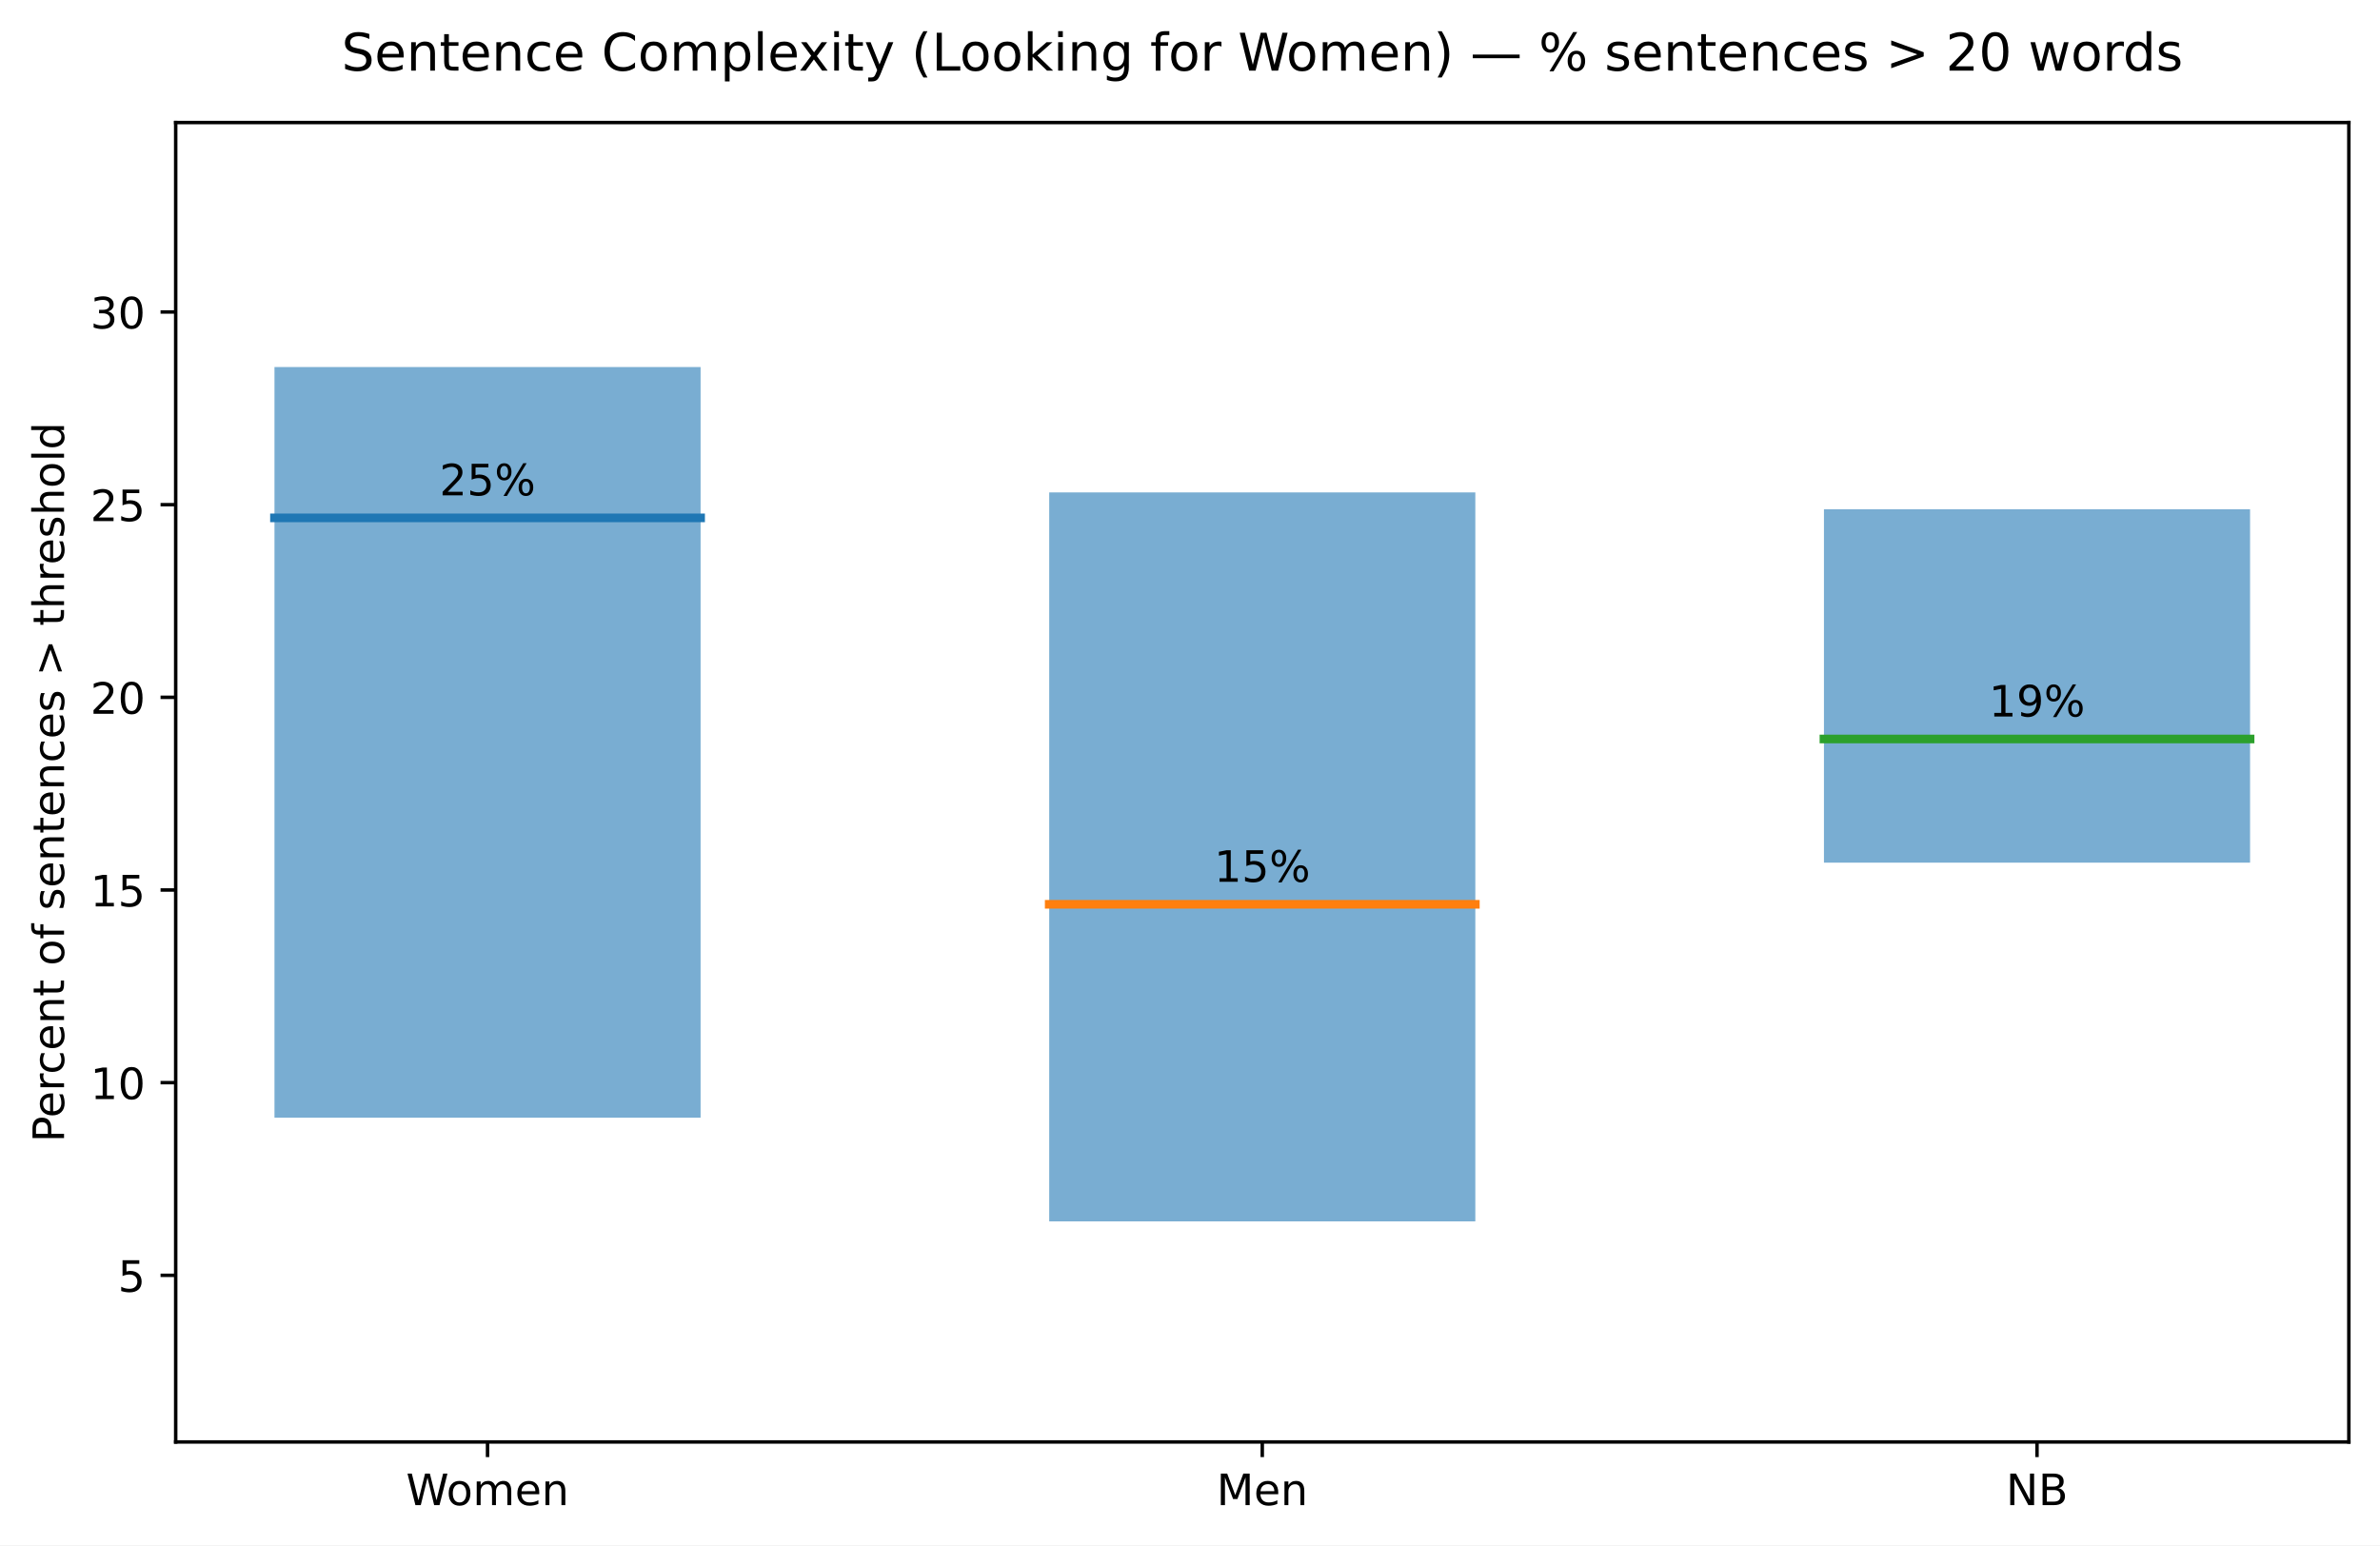
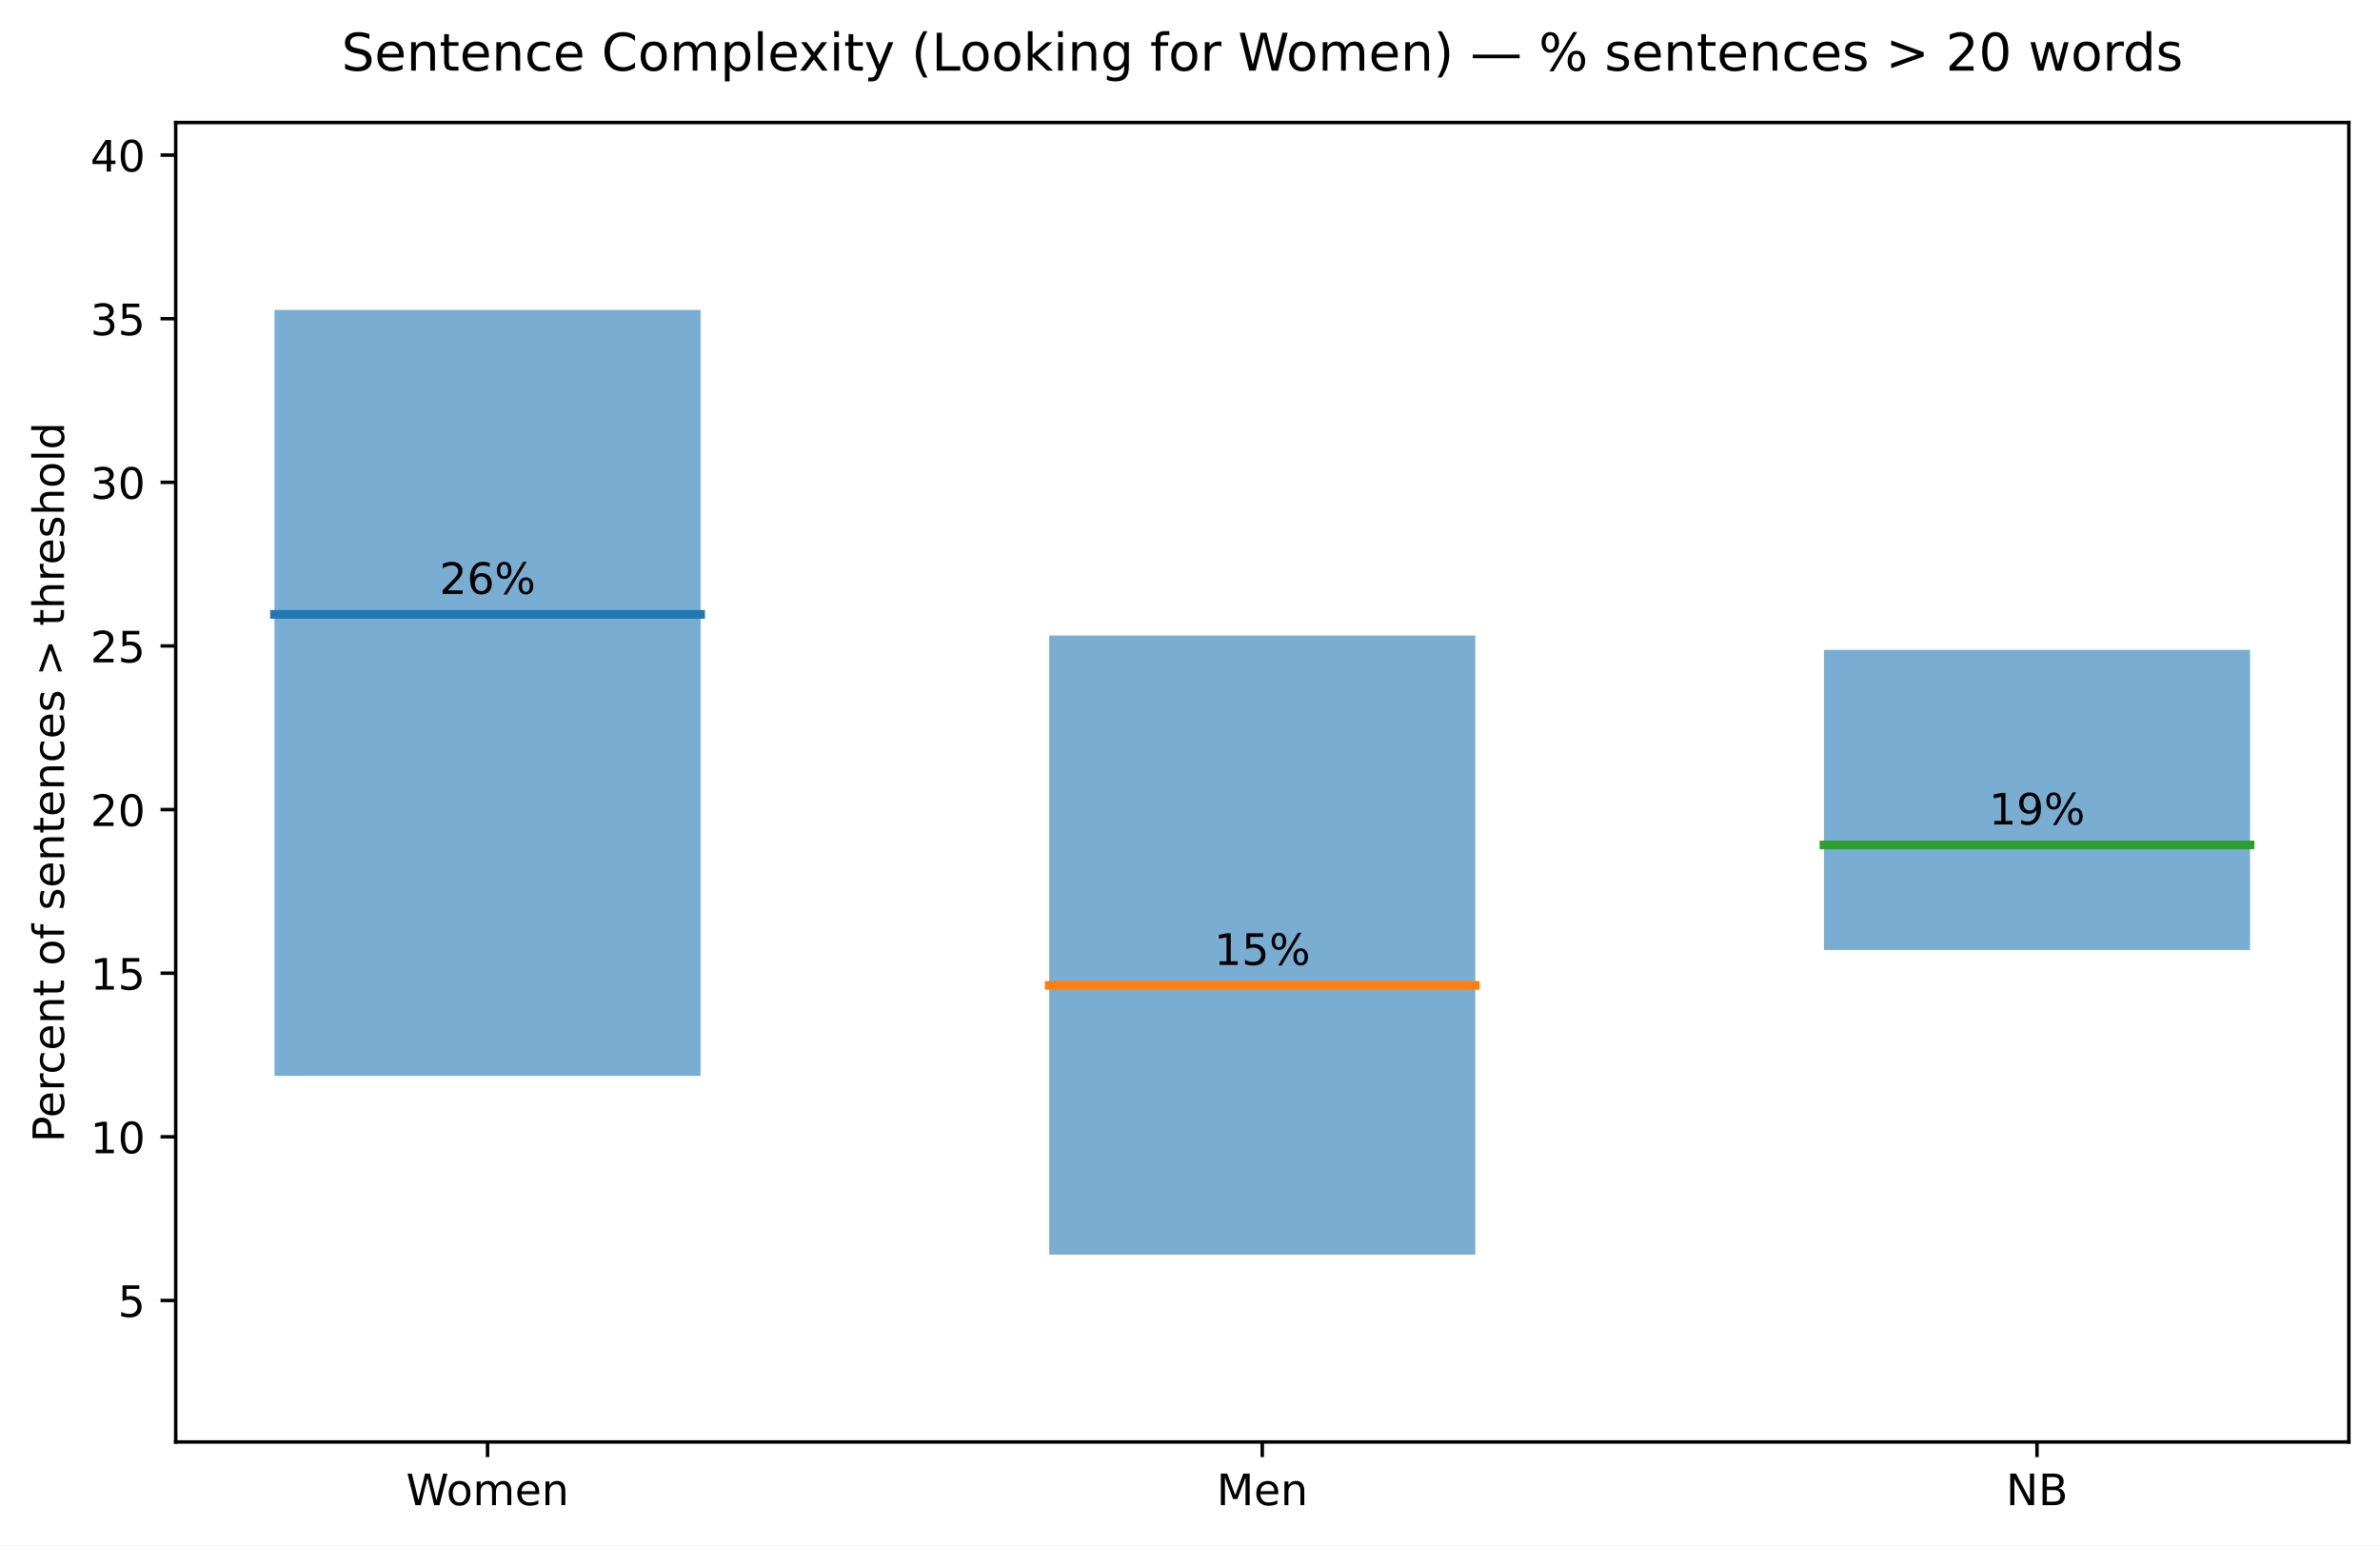
<svg xmlns="http://www.w3.org/2000/svg" xmlns:xlink="http://www.w3.org/1999/xlink" width="550.003pt" height="357.116pt" viewBox="0 0 550.003 357.116" version="1.1">
  <defs>
    <style type="text/css">*{stroke-linejoin: round; stroke-linecap: butt}</style>
  </defs>
  <g id="figure_1">
    <g id="patch_1">
      <path d="M 0 357.116  L 550.003 357.116  L 550.003 0  L 0 0  z " style="fill: #ffffff" />
    </g>
    <g id="axes_1">
      <g id="patch_2">
        <path d="M 40.603 333.238  L 542.803 333.238  L 542.803 28.318  L 40.603 28.318  z " style="fill: #ffffff" />
      </g>
      <g id="patch_3">
-         <path d="M 63.43 258.299  L 161.901 258.299  L 161.901 84.823  L 63.43 84.823  z " clip-path="url(#pbf6b9d30da)" style="fill: #1f77b4; opacity: 0.6" />
+         <path d="M 63.43 248.638  L 161.901 248.638  L 161.901 71.627  L 63.43 71.627  z " clip-path="url(#pf48282b319)" style="fill: #1f77b4; opacity: 0.6" />
      </g>
      <g id="patch_4">
-         <path d="M 242.468 282.26  L 340.938 282.26  L 340.938 113.797  L 242.468 113.797  z " clip-path="url(#pbf6b9d30da)" style="fill: #1f77b4; opacity: 0.6" />
+         <path d="M 242.468 289.945  L 340.938 289.945  L 340.938 146.877  L 242.468 146.877  z " clip-path="url(#pf48282b319)" style="fill: #1f77b4; opacity: 0.6" />
      </g>
      <g id="patch_5">
-         <path d="M 421.505 199.36  L 519.976 199.36  L 519.976 117.695  L 421.505 117.695  z " clip-path="url(#pbf6b9d30da)" style="fill: #1f77b4; opacity: 0.6" />
+         <path d="M 421.505 219.542  L 519.976 219.542  L 519.976 150.187  L 421.505 150.187  z " clip-path="url(#pf48282b319)" style="fill: #1f77b4; opacity: 0.6" />
      </g>
      <g id="matplotlib.axis_1">
        <g id="xtick_1">
          <g id="line2d_1">
            <defs>
-               <path id="m0a248b5d43" d="M 0 0  L 0 3.5  " style="stroke: #000000; stroke-width: 0.8" />
+               <path id="ma3afb90480" d="M 0 0  L 0 3.5  " style="stroke: #000000; stroke-width: 0.8" />
            </defs>
            <g>
-               <use xlink:href="#m0a248b5d43" x="112.666" y="333.238" style="stroke: #000000; stroke-width: 0.8" />
+               <use xlink:href="#ma3afb90480" x="112.666" y="333.238" style="stroke: #000000; stroke-width: 0.8" />
            </g>
          </g>
          <g id="text_1">
            <g transform="translate(93.84069 347.8366) scale(0.1 -0.1)">
              <defs>
                <path id="DejaVuSans-57" d="M 213 4666  L 850 4666  L 1831 722  L 2809 4666  L 3519 4666  L 4500 722  L 5478 4666  L 6119 4666  L 4947 0  L 4153 0  L 3169 4050  L 2175 0  L 1381 0  L 213 4666  z " transform="scale(0.015625)" />
                <path id="DejaVuSans-6f" d="M 1959 3097  Q 1497 3097 1228 2736  Q 959 2375 959 1747  Q 959 1119 1226 758  Q 1494 397 1959 397  Q 2419 397 2687 759  Q 2956 1122 2956 1747  Q 2956 2369 2687 2733  Q 2419 3097 1959 3097  z M 1959 3584  Q 2709 3584 3137 3096  Q 3566 2609 3566 1747  Q 3566 888 3137 398  Q 2709 -91 1959 -91  Q 1206 -91 779 398  Q 353 888 353 1747  Q 353 2609 779 3096  Q 1206 3584 1959 3584  z " transform="scale(0.015625)" />
                <path id="DejaVuSans-6d" d="M 3328 2828  Q 3544 3216 3844 3400  Q 4144 3584 4550 3584  Q 5097 3584 5394 3201  Q 5691 2819 5691 2113  L 5691 0  L 5113 0  L 5113 2094  Q 5113 2597 4934 2840  Q 4756 3084 4391 3084  Q 3944 3084 3684 2787  Q 3425 2491 3425 1978  L 3425 0  L 2847 0  L 2847 2094  Q 2847 2600 2669 2842  Q 2491 3084 2119 3084  Q 1678 3084 1418 2786  Q 1159 2488 1159 1978  L 1159 0  L 581 0  L 581 3500  L 1159 3500  L 1159 2956  Q 1356 3278 1631 3431  Q 1906 3584 2284 3584  Q 2666 3584 2933 3390  Q 3200 3197 3328 2828  z " transform="scale(0.015625)" />
                <path id="DejaVuSans-65" d="M 3597 1894  L 3597 1613  L 953 1613  Q 991 1019 1311 708  Q 1631 397 2203 397  Q 2534 397 2845 478  Q 3156 559 3463 722  L 3463 178  Q 3153 47 2828 -22  Q 2503 -91 2169 -91  Q 1331 -91 842 396  Q 353 884 353 1716  Q 353 2575 817 3079  Q 1281 3584 2069 3584  Q 2775 3584 3186 3129  Q 3597 2675 3597 1894  z M 3022 2063  Q 3016 2534 2758 2815  Q 2500 3097 2075 3097  Q 1594 3097 1305 2825  Q 1016 2553 972 2059  L 3022 2063  z " transform="scale(0.015625)" />
                <path id="DejaVuSans-6e" d="M 3513 2113  L 3513 0  L 2938 0  L 2938 2094  Q 2938 2591 2744 2837  Q 2550 3084 2163 3084  Q 1697 3084 1428 2787  Q 1159 2491 1159 1978  L 1159 0  L 581 0  L 581 3500  L 1159 3500  L 1159 2956  Q 1366 3272 1645 3428  Q 1925 3584 2291 3584  Q 2894 3584 3203 3211  Q 3513 2838 3513 2113  z " transform="scale(0.015625)" />
              </defs>
              <use xlink:href="#DejaVuSans-57" />
              <use xlink:href="#DejaVuSans-6f" transform="translate(93.00195 0)" />
              <use xlink:href="#DejaVuSans-6d" transform="translate(154.1836 0)" />
              <use xlink:href="#DejaVuSans-65" transform="translate(251.5957 0)" />
              <use xlink:href="#DejaVuSans-6e" transform="translate(313.1191 0)" />
            </g>
          </g>
        </g>
        <g id="xtick_2">
          <g id="line2d_2">
            <g>
-               <use xlink:href="#m0a248b5d43" x="291.703" y="333.238" style="stroke: #000000; stroke-width: 0.8" />
+               <use xlink:href="#ma3afb90480" x="291.703" y="333.238" style="stroke: #000000; stroke-width: 0.8" />
            </g>
          </g>
          <g id="text_2">
            <g transform="translate(281.1438 347.8366) scale(0.1 -0.1)">
              <defs>
                <path id="DejaVuSans-4d" d="M 628 4666  L 1569 4666  L 2759 1491  L 3956 4666  L 4897 4666  L 4897 0  L 4281 0  L 4281 4097  L 3078 897  L 2444 897  L 1241 4097  L 1241 0  L 628 0  L 628 4666  z " transform="scale(0.015625)" />
              </defs>
              <use xlink:href="#DejaVuSans-4d" />
              <use xlink:href="#DejaVuSans-65" transform="translate(86.2793 0)" />
              <use xlink:href="#DejaVuSans-6e" transform="translate(147.8027 0)" />
            </g>
          </g>
        </g>
        <g id="xtick_3">
          <g id="line2d_3">
            <g>
-               <use xlink:href="#m0a248b5d43" x="470.741" y="333.238" style="stroke: #000000; stroke-width: 0.8" />
+               <use xlink:href="#ma3afb90480" x="470.741" y="333.238" style="stroke: #000000; stroke-width: 0.8" />
            </g>
          </g>
          <g id="text_3">
            <g transform="translate(463.5695 347.8366) scale(0.1 -0.1)">
              <defs>
                <path id="DejaVuSans-4e" d="M 628 4666  L 1478 4666  L 3547 763  L 3547 4666  L 4159 4666  L 4159 0  L 3309 0  L 1241 3903  L 1241 0  L 628 0  L 628 4666  z " transform="scale(0.015625)" />
                <path id="DejaVuSans-42" d="M 1259 2228  L 1259 519  L 2272 519  Q 2781 519 3026 730  Q 3272 941 3272 1375  Q 3272 1813 3026 2020  Q 2781 2228 2272 2228  L 1259 2228  z M 1259 4147  L 1259 2741  L 2194 2741  Q 2656 2741 2882 2914  Q 3109 3088 3109 3444  Q 3109 3797 2882 3972  Q 2656 4147 2194 4147  L 1259 4147  z M 628 4666  L 2241 4666  Q 2963 4666 3353 4366  Q 3744 4066 3744 3513  Q 3744 3084 3544 2831  Q 3344 2578 2956 2516  Q 3422 2416 3680 2098  Q 3938 1781 3938 1306  Q 3938 681 3513 340  Q 3088 0 2303 0  L 628 0  L 628 4666  z " transform="scale(0.015625)" />
              </defs>
              <use xlink:href="#DejaVuSans-4e" />
              <use xlink:href="#DejaVuSans-42" transform="translate(74.80469 0)" />
            </g>
          </g>
        </g>
      </g>
      <g id="matplotlib.axis_2">
        <g id="ytick_1">
          <g id="line2d_4">
            <defs>
-               <path id="m37f41525a7" d="M 0 0  L -3.5 0  " style="stroke: #000000; stroke-width: 0.8" />
+               <path id="mfad181a2ff" d="M 0 0  L -3.5 0  " style="stroke: #000000; stroke-width: 0.8" />
            </defs>
            <g>
-               <use xlink:href="#m37f41525a7" x="40.603" y="294.729" style="stroke: #000000; stroke-width: 0.8" />
+               <use xlink:href="#mfad181a2ff" x="40.603" y="300.534" style="stroke: #000000; stroke-width: 0.8" />
            </g>
          </g>
          <g id="text_4">
-             <g transform="translate(27.24063 298.528) scale(0.1 -0.1)">
+             <g transform="translate(27.24063 304.3331) scale(0.1 -0.1)">
              <defs>
                <path id="DejaVuSans-35" d="M 691 4666  L 3169 4666  L 3169 4134  L 1269 4134  L 1269 2991  Q 1406 3038 1543 3061  Q 1681 3084 1819 3084  Q 2600 3084 3056 2656  Q 3513 2228 3513 1497  Q 3513 744 3044 326  Q 2575 -91 1722 -91  Q 1428 -91 1123 -41  Q 819 9 494 109  L 494 744  Q 775 591 1075 516  Q 1375 441 1709 441  Q 2250 441 2565 725  Q 2881 1009 2881 1497  Q 2881 1984 2565 2268  Q 2250 2553 1709 2553  Q 1456 2553 1204 2497  Q 953 2441 691 2322  L 691 4666  z " transform="scale(0.015625)" />
              </defs>
              <use xlink:href="#DejaVuSans-35" />
            </g>
          </g>
        </g>
        <g id="ytick_2">
          <g id="line2d_5">
            <g>
-               <use xlink:href="#m37f41525a7" x="40.603" y="250.203" style="stroke: #000000; stroke-width: 0.8" />
+               <use xlink:href="#mfad181a2ff" x="40.603" y="262.72" style="stroke: #000000; stroke-width: 0.8" />
            </g>
          </g>
          <g id="text_5">
-             <g transform="translate(20.87813 254.0026) scale(0.1 -0.1)">
+             <g transform="translate(20.87813 266.5197) scale(0.1 -0.1)">
              <defs>
                <path id="DejaVuSans-31" d="M 794 531  L 1825 531  L 1825 4091  L 703 3866  L 703 4441  L 1819 4666  L 2450 4666  L 2450 531  L 3481 531  L 3481 0  L 794 0  L 794 531  z " transform="scale(0.015625)" />
                <path id="DejaVuSans-30" d="M 2034 4250  Q 1547 4250 1301 3770  Q 1056 3291 1056 2328  Q 1056 1369 1301 889  Q 1547 409 2034 409  Q 2525 409 2770 889  Q 3016 1369 3016 2328  Q 3016 3291 2770 3770  Q 2525 4250 2034 4250  z M 2034 4750  Q 2819 4750 3233 4129  Q 3647 3509 3647 2328  Q 3647 1150 3233 529  Q 2819 -91 2034 -91  Q 1250 -91 836 529  Q 422 1150 422 2328  Q 422 3509 836 4129  Q 1250 4750 2034 4750  z " transform="scale(0.015625)" />
              </defs>
              <use xlink:href="#DejaVuSans-31" />
              <use xlink:href="#DejaVuSans-30" transform="translate(63.62305 0)" />
            </g>
          </g>
        </g>
        <g id="ytick_3">
          <g id="line2d_6">
            <g>
-               <use xlink:href="#m37f41525a7" x="40.603" y="205.678" style="stroke: #000000; stroke-width: 0.8" />
+               <use xlink:href="#mfad181a2ff" x="40.603" y="224.907" style="stroke: #000000; stroke-width: 0.8" />
            </g>
          </g>
          <g id="text_6">
-             <g transform="translate(20.87813 209.4771) scale(0.1 -0.1)">
+             <g transform="translate(20.87813 228.7062) scale(0.1 -0.1)">
              <use xlink:href="#DejaVuSans-31" />
              <use xlink:href="#DejaVuSans-35" transform="translate(63.62305 0)" />
            </g>
          </g>
        </g>
        <g id="ytick_4">
          <g id="line2d_7">
            <g>
-               <use xlink:href="#m37f41525a7" x="40.603" y="161.152" style="stroke: #000000; stroke-width: 0.8" />
+               <use xlink:href="#mfad181a2ff" x="40.603" y="187.094" style="stroke: #000000; stroke-width: 0.8" />
            </g>
          </g>
          <g id="text_7">
-             <g transform="translate(20.87813 164.9516) scale(0.1 -0.1)">
+             <g transform="translate(20.87813 190.8928) scale(0.1 -0.1)">
              <defs>
                <path id="DejaVuSans-32" d="M 1228 531  L 3431 531  L 3431 0  L 469 0  L 469 531  Q 828 903 1448 1529  Q 2069 2156 2228 2338  Q 2531 2678 2651 2914  Q 2772 3150 2772 3378  Q 2772 3750 2511 3984  Q 2250 4219 1831 4219  Q 1534 4219 1204 4116  Q 875 4013 500 3803  L 500 4441  Q 881 4594 1212 4672  Q 1544 4750 1819 4750  Q 2544 4750 2975 4387  Q 3406 4025 3406 3419  Q 3406 3131 3298 2873  Q 3191 2616 2906 2266  Q 2828 2175 2409 1742  Q 1991 1309 1228 531  z " transform="scale(0.015625)" />
              </defs>
              <use xlink:href="#DejaVuSans-32" />
              <use xlink:href="#DejaVuSans-30" transform="translate(63.62305 0)" />
            </g>
          </g>
        </g>
        <g id="ytick_5">
          <g id="line2d_8">
            <g>
-               <use xlink:href="#m37f41525a7" x="40.603" y="116.627" style="stroke: #000000; stroke-width: 0.8" />
+               <use xlink:href="#mfad181a2ff" x="40.603" y="149.28" style="stroke: #000000; stroke-width: 0.8" />
            </g>
          </g>
          <g id="text_8">
-             <g transform="translate(20.87813 120.4262) scale(0.1 -0.1)">
+             <g transform="translate(20.87813 153.0793) scale(0.1 -0.1)">
              <use xlink:href="#DejaVuSans-32" />
              <use xlink:href="#DejaVuSans-35" transform="translate(63.62305 0)" />
            </g>
          </g>
        </g>
        <g id="ytick_6">
          <g id="line2d_9">
            <g>
-               <use xlink:href="#m37f41525a7" x="40.603" y="72.101" style="stroke: #000000; stroke-width: 0.8" />
+               <use xlink:href="#mfad181a2ff" x="40.603" y="111.467" style="stroke: #000000; stroke-width: 0.8" />
            </g>
          </g>
          <g id="text_9">
-             <g transform="translate(20.87813 75.90072) scale(0.1 -0.1)">
+             <g transform="translate(20.87813 115.2658) scale(0.1 -0.1)">
              <defs>
                <path id="DejaVuSans-33" d="M 2597 2516  Q 3050 2419 3304 2112  Q 3559 1806 3559 1356  Q 3559 666 3084 287  Q 2609 -91 1734 -91  Q 1441 -91 1130 -33  Q 819 25 488 141  L 488 750  Q 750 597 1062 519  Q 1375 441 1716 441  Q 2309 441 2620 675  Q 2931 909 2931 1356  Q 2931 1769 2642 2001  Q 2353 2234 1838 2234  L 1294 2234  L 1294 2753  L 1863 2753  Q 2328 2753 2575 2939  Q 2822 3125 2822 3475  Q 2822 3834 2567 4026  Q 2313 4219 1838 4219  Q 1578 4219 1281 4162  Q 984 4106 628 3988  L 628 4550  Q 988 4650 1302 4700  Q 1616 4750 1894 4750  Q 2613 4750 3031 4423  Q 3450 4097 3450 3541  Q 3450 3153 3228 2886  Q 3006 2619 2597 2516  z " transform="scale(0.015625)" />
              </defs>
              <use xlink:href="#DejaVuSans-33" />
              <use xlink:href="#DejaVuSans-30" transform="translate(63.62305 0)" />
            </g>
          </g>
        </g>
-         <g id="text_10">
+         <g id="ytick_7">
+           <g id="line2d_10">
+             <g>
+               <use xlink:href="#mfad181a2ff" x="40.603" y="73.653" style="stroke: #000000; stroke-width: 0.8" />
+             </g>
+           </g>
+           <g id="text_10">
+             <g transform="translate(20.87813 77.45239) scale(0.1 -0.1)">
+               <use xlink:href="#DejaVuSans-33" />
+               <use xlink:href="#DejaVuSans-35" transform="translate(63.62305 0)" />
+             </g>
+           </g>
+         </g>
+         <g id="ytick_8">
+           <g id="line2d_11">
+             <g>
+               <use xlink:href="#mfad181a2ff" x="40.603" y="35.84" style="stroke: #000000; stroke-width: 0.8" />
+             </g>
+           </g>
+           <g id="text_11">
+             <g transform="translate(20.87813 39.63893) scale(0.1 -0.1)">
+               <defs>
+                 <path id="DejaVuSans-34" d="M 2419 4116  L 825 1625  L 2419 1625  L 2419 4116  z M 2253 4666  L 3047 4666  L 3047 1625  L 3713 1625  L 3713 1100  L 3047 1100  L 3047 0  L 2419 0  L 2419 1100  L 313 1100  L 313 1709  L 2253 4666  z " transform="scale(0.015625)" />
+               </defs>
+               <use xlink:href="#DejaVuSans-34" />
+               <use xlink:href="#DejaVuSans-30" transform="translate(63.62305 0)" />
+             </g>
+           </g>
+         </g>
+         <g id="text_12">
          <g transform="translate(14.79844 263.982) rotate(-90) scale(0.1 -0.1)">
            <defs>
              <path id="DejaVuSans-50" d="M 1259 4147  L 1259 2394  L 2053 2394  Q 2494 2394 2734 2622  Q 2975 2850 2975 3272  Q 2975 3691 2734 3919  Q 2494 4147 2053 4147  L 1259 4147  z M 628 4666  L 2053 4666  Q 2838 4666 3239 4311  Q 3641 3956 3641 3272  Q 3641 2581 3239 2228  Q 2838 1875 2053 1875  L 1259 1875  L 1259 0  L 628 0  L 628 4666  z " transform="scale(0.015625)" />
              <path id="DejaVuSans-72" d="M 2631 2963  Q 2534 3019 2420 3045  Q 2306 3072 2169 3072  Q 1681 3072 1420 2755  Q 1159 2438 1159 1844  L 1159 0  L 581 0  L 581 3500  L 1159 3500  L 1159 2956  Q 1341 3275 1631 3429  Q 1922 3584 2338 3584  Q 2397 3584 2469 3576  Q 2541 3569 2628 3553  L 2631 2963  z " transform="scale(0.015625)" />
              <path id="DejaVuSans-63" d="M 3122 3366  L 3122 2828  Q 2878 2963 2633 3030  Q 2388 3097 2138 3097  Q 1578 3097 1268 2742  Q 959 2388 959 1747  Q 959 1106 1268 751  Q 1578 397 2138 397  Q 2388 397 2633 464  Q 2878 531 3122 666  L 3122 134  Q 2881 22 2623 -34  Q 2366 -91 2075 -91  Q 1284 -91 818 406  Q 353 903 353 1747  Q 353 2603 823 3093  Q 1294 3584 2113 3584  Q 2378 3584 2631 3529  Q 2884 3475 3122 3366  z " transform="scale(0.015625)" />
              <path id="DejaVuSans-74" d="M 1172 4494  L 1172 3500  L 2356 3500  L 2356 3053  L 1172 3053  L 1172 1153  Q 1172 725 1289 603  Q 1406 481 1766 481  L 2356 481  L 2356 0  L 1766 0  Q 1100 0 847 248  Q 594 497 594 1153  L 594 3053  L 172 3053  L 172 3500  L 594 3500  L 594 4494  L 1172 4494  z " transform="scale(0.015625)" />
              <path id="DejaVuSans-20" transform="scale(0.015625)" />
              <path id="DejaVuSans-66" d="M 2375 4863  L 2375 4384  L 1825 4384  Q 1516 4384 1395 4259  Q 1275 4134 1275 3809  L 1275 3500  L 2222 3500  L 2222 3053  L 1275 3053  L 1275 0  L 697 0  L 697 3053  L 147 3053  L 147 3500  L 697 3500  L 697 3744  Q 697 4328 969 4595  Q 1241 4863 1831 4863  L 2375 4863  z " transform="scale(0.015625)" />
              <path id="DejaVuSans-73" d="M 2834 3397  L 2834 2853  Q 2591 2978 2328 3040  Q 2066 3103 1784 3103  Q 1356 3103 1142 2972  Q 928 2841 928 2578  Q 928 2378 1081 2264  Q 1234 2150 1697 2047  L 1894 2003  Q 2506 1872 2764 1633  Q 3022 1394 3022 966  Q 3022 478 2636 193  Q 2250 -91 1575 -91  Q 1294 -91 989 -36  Q 684 19 347 128  L 347 722  Q 666 556 975 473  Q 1284 391 1588 391  Q 1994 391 2212 530  Q 2431 669 2431 922  Q 2431 1156 2273 1281  Q 2116 1406 1581 1522  L 1381 1569  Q 847 1681 609 1914  Q 372 2147 372 2553  Q 372 3047 722 3315  Q 1072 3584 1716 3584  Q 2034 3584 2315 3537  Q 2597 3491 2834 3397  z " transform="scale(0.015625)" />
              <path id="DejaVuSans-3e" d="M 678 3150  L 678 3719  L 4684 2266  L 4684 1747  L 678 294  L 678 863  L 3897 2003  L 678 3150  z " transform="scale(0.015625)" />
              <path id="DejaVuSans-68" d="M 3513 2113  L 3513 0  L 2938 0  L 2938 2094  Q 2938 2591 2744 2837  Q 2550 3084 2163 3084  Q 1697 3084 1428 2787  Q 1159 2491 1159 1978  L 1159 0  L 581 0  L 581 4863  L 1159 4863  L 1159 2956  Q 1366 3272 1645 3428  Q 1925 3584 2291 3584  Q 2894 3584 3203 3211  Q 3513 2838 3513 2113  z " transform="scale(0.015625)" />
              <path id="DejaVuSans-6c" d="M 603 4863  L 1178 4863  L 1178 0  L 603 0  L 603 4863  z " transform="scale(0.015625)" />
              <path id="DejaVuSans-64" d="M 2906 2969  L 2906 4863  L 3481 4863  L 3481 0  L 2906 0  L 2906 525  Q 2725 213 2448 61  Q 2172 -91 1784 -91  Q 1150 -91 751 415  Q 353 922 353 1747  Q 353 2572 751 3078  Q 1150 3584 1784 3584  Q 2172 3584 2448 3432  Q 2725 3281 2906 2969  z M 947 1747  Q 947 1113 1208 752  Q 1469 391 1925 391  Q 2381 391 2643 752  Q 2906 1113 2906 1747  Q 2906 2381 2643 2742  Q 2381 3103 1925 3103  Q 1469 3103 1208 2742  Q 947 2381 947 1747  z " transform="scale(0.015625)" />
            </defs>
            <use xlink:href="#DejaVuSans-50" />
            <use xlink:href="#DejaVuSans-65" transform="translate(56.67773 0)" />
            <use xlink:href="#DejaVuSans-72" transform="translate(118.2012 0)" />
            <use xlink:href="#DejaVuSans-63" transform="translate(157.0645 0)" />
            <use xlink:href="#DejaVuSans-65" transform="translate(212.0449 0)" />
            <use xlink:href="#DejaVuSans-6e" transform="translate(273.5684 0)" />
            <use xlink:href="#DejaVuSans-74" transform="translate(336.9473 0)" />
            <use xlink:href="#DejaVuSans-20" transform="translate(376.1562 0)" />
            <use xlink:href="#DejaVuSans-6f" transform="translate(407.9434 0)" />
            <use xlink:href="#DejaVuSans-66" transform="translate(469.125 0)" />
            <use xlink:href="#DejaVuSans-20" transform="translate(504.3301 0)" />
            <use xlink:href="#DejaVuSans-73" transform="translate(536.1172 0)" />
            <use xlink:href="#DejaVuSans-65" transform="translate(588.2168 0)" />
            <use xlink:href="#DejaVuSans-6e" transform="translate(649.7402 0)" />
            <use xlink:href="#DejaVuSans-74" transform="translate(713.1191 0)" />
            <use xlink:href="#DejaVuSans-65" transform="translate(752.3281 0)" />
            <use xlink:href="#DejaVuSans-6e" transform="translate(813.8516 0)" />
            <use xlink:href="#DejaVuSans-63" transform="translate(877.2305 0)" />
            <use xlink:href="#DejaVuSans-65" transform="translate(932.2109 0)" />
            <use xlink:href="#DejaVuSans-73" transform="translate(993.7344 0)" />
            <use xlink:href="#DejaVuSans-20" transform="translate(1045.834 0)" />
            <use xlink:href="#DejaVuSans-3e" transform="translate(1077.621 0)" />
            <use xlink:href="#DejaVuSans-20" transform="translate(1161.41 0)" />
            <use xlink:href="#DejaVuSans-74" transform="translate(1193.197 0)" />
            <use xlink:href="#DejaVuSans-68" transform="translate(1232.406 0)" />
            <use xlink:href="#DejaVuSans-72" transform="translate(1295.785 0)" />
            <use xlink:href="#DejaVuSans-65" transform="translate(1334.648 0)" />
            <use xlink:href="#DejaVuSans-73" transform="translate(1396.172 0)" />
            <use xlink:href="#DejaVuSans-68" transform="translate(1448.271 0)" />
            <use xlink:href="#DejaVuSans-6f" transform="translate(1511.65 0)" />
            <use xlink:href="#DejaVuSans-6c" transform="translate(1572.832 0)" />
            <use xlink:href="#DejaVuSans-64" transform="translate(1600.615 0)" />
          </g>
        </g>
      </g>
-       <g id="line2d_10">
-         <path d="M 63.43 119.677  L 161.901 119.677  " clip-path="url(#pbf6b9d30da)" style="fill: none; stroke: #1f77b4; stroke-width: 2; stroke-linecap: square" />
-       </g>
-       <g id="line2d_11">
-         <path d="M 242.468 208.982  L 340.938 208.982  " clip-path="url(#pbf6b9d30da)" style="fill: none; stroke: #ff7f0e; stroke-width: 2; stroke-linecap: square" />
-       </g>
      <g id="line2d_12">
-         <path d="M 421.505 170.78  L 519.976 170.78  " clip-path="url(#pbf6b9d30da)" style="fill: none; stroke: #2ca02c; stroke-width: 2; stroke-linecap: square" />
+         <path d="M 63.43 141.981  L 161.901 141.981  " clip-path="url(#pf48282b319)" style="fill: none; stroke: #1f77b4; stroke-width: 2; stroke-linecap: square" />
+       </g>
+       <g id="line2d_13">
+         <path d="M 242.468 227.713  L 340.938 227.713  " clip-path="url(#pf48282b319)" style="fill: none; stroke: #ff7f0e; stroke-width: 2; stroke-linecap: square" />
+       </g>
+       <g id="line2d_14">
+         <path d="M 421.505 195.269  L 519.976 195.269  " clip-path="url(#pf48282b319)" style="fill: none; stroke: #2ca02c; stroke-width: 2; stroke-linecap: square" />
      </g>
      <g id="patch_6">
        <path d="M 40.603 333.238  L 40.603 28.318  " style="fill: none; stroke: #000000; stroke-width: 0.8; stroke-linejoin: miter; stroke-linecap: square" />
      </g>
      <g id="patch_7">
        <path d="M 542.803 333.238  L 542.803 28.318  " style="fill: none; stroke: #000000; stroke-width: 0.8; stroke-linejoin: miter; stroke-linecap: square" />
      </g>
      <g id="patch_8">
        <path d="M 40.603 333.238  L 542.803 333.238  " style="fill: none; stroke: #000000; stroke-width: 0.8; stroke-linejoin: miter; stroke-linecap: square" />
      </g>
      <g id="patch_9">
        <path d="M 40.603 28.318  L 542.803 28.318  " style="fill: none; stroke: #000000; stroke-width: 0.8; stroke-linejoin: miter; stroke-linecap: square" />
      </g>
-       <g id="text_11">
-         <g transform="translate(101.5524 114.4802) scale(0.1 -0.1)">
+       <g id="text_13">
+         <g transform="translate(101.5524 137.2545) scale(0.1 -0.1)">
          <defs>
+             <path id="DejaVuSans-36" d="M 2113 2584  Q 1688 2584 1439 2293  Q 1191 2003 1191 1497  Q 1191 994 1439 701  Q 1688 409 2113 409  Q 2538 409 2786 701  Q 3034 994 3034 1497  Q 3034 2003 2786 2293  Q 2538 2584 2113 2584  z M 3366 4563  L 3366 3988  Q 3128 4100 2886 4159  Q 2644 4219 2406 4219  Q 1781 4219 1451 3797  Q 1122 3375 1075 2522  Q 1259 2794 1537 2939  Q 1816 3084 2150 3084  Q 2853 3084 3261 2657  Q 3669 2231 3669 1497  Q 3669 778 3244 343  Q 2819 -91 2113 -91  Q 1303 -91 875 529  Q 447 1150 447 2328  Q 447 3434 972 4092  Q 1497 4750 2381 4750  Q 2619 4750 2861 4703  Q 3103 4656 3366 4563  z " transform="scale(0.015625)" />
            <path id="DejaVuSans-25" d="M 4653 2053  Q 4381 2053 4226 1822  Q 4072 1591 4072 1178  Q 4072 772 4226 539  Q 4381 306 4653 306  Q 4919 306 5073 539  Q 5228 772 5228 1178  Q 5228 1588 5073 1820  Q 4919 2053 4653 2053  z M 4653 2450  Q 5147 2450 5437 2106  Q 5728 1763 5728 1178  Q 5728 594 5436 251  Q 5144 -91 4653 -91  Q 4153 -91 3862 251  Q 3572 594 3572 1178  Q 3572 1766 3864 2108  Q 4156 2450 4653 2450  z M 1428 4353  Q 1159 4353 1004 4120  Q 850 3888 850 3481  Q 850 3069 1003 2837  Q 1156 2606 1428 2606  Q 1700 2606 1854 2837  Q 2009 3069 2009 3481  Q 2009 3884 1853 4118  Q 1697 4353 1428 4353  z M 4250 4750  L 4750 4750  L 1831 -91  L 1331 -91  L 4250 4750  z M 1428 4750  Q 1922 4750 2215 4408  Q 2509 4066 2509 3481  Q 2509 2891 2217 2550  Q 1925 2209 1428 2209  Q 931 2209 642 2551  Q 353 2894 353 3481  Q 353 4063 643 4406  Q 934 4750 1428 4750  z " transform="scale(0.015625)" />
          </defs>
          <use xlink:href="#DejaVuSans-32" />
-           <use xlink:href="#DejaVuSans-35" transform="translate(63.62305 0)" />
+           <use xlink:href="#DejaVuSans-36" transform="translate(63.62305 0)" />
          <use xlink:href="#DejaVuSans-25" transform="translate(127.2461 0)" />
        </g>
      </g>
-       <g id="text_12">
-         <g transform="translate(280.5898 203.7856) scale(0.1 -0.1)">
+       <g id="text_14">
+         <g transform="translate(280.5898 222.9864) scale(0.1 -0.1)">
          <use xlink:href="#DejaVuSans-31" />
          <use xlink:href="#DejaVuSans-35" transform="translate(63.62305 0)" />
          <use xlink:href="#DejaVuSans-25" transform="translate(127.2461 0)" />
        </g>
      </g>
-       <g id="text_13">
-         <g transform="translate(459.6273 165.5831) scale(0.1 -0.1)">
+       <g id="text_15">
+         <g transform="translate(459.6273 190.5428) scale(0.1 -0.1)">
          <defs>
            <path id="DejaVuSans-39" d="M 703 97  L 703 672  Q 941 559 1184 500  Q 1428 441 1663 441  Q 2288 441 2617 861  Q 2947 1281 2994 2138  Q 2813 1869 2534 1725  Q 2256 1581 1919 1581  Q 1219 1581 811 2004  Q 403 2428 403 3163  Q 403 3881 828 4315  Q 1253 4750 1959 4750  Q 2769 4750 3195 4129  Q 3622 3509 3622 2328  Q 3622 1225 3098 567  Q 2575 -91 1691 -91  Q 1453 -91 1209 -44  Q 966 3 703 97  z M 1959 2075  Q 2384 2075 2632 2365  Q 2881 2656 2881 3163  Q 2881 3666 2632 3958  Q 2384 4250 1959 4250  Q 1534 4250 1286 3958  Q 1038 3666 1038 3163  Q 1038 2656 1286 2365  Q 1534 2075 1959 2075  z " transform="scale(0.015625)" />
          </defs>
          <use xlink:href="#DejaVuSans-31" />
          <use xlink:href="#DejaVuSans-39" transform="translate(63.62305 0)" />
          <use xlink:href="#DejaVuSans-25" transform="translate(127.2461 0)" />
        </g>
      </g>
-       <g id="text_14">
+       <g id="text_16">
        <g transform="translate(78.92719 16.31812) scale(0.12 -0.12)">
          <defs>
            <path id="DejaVuSans-53" d="M 3425 4513  L 3425 3897  Q 3066 4069 2747 4153  Q 2428 4238 2131 4238  Q 1616 4238 1336 4038  Q 1056 3838 1056 3469  Q 1056 3159 1242 3001  Q 1428 2844 1947 2747  L 2328 2669  Q 3034 2534 3370 2195  Q 3706 1856 3706 1288  Q 3706 609 3251 259  Q 2797 -91 1919 -91  Q 1588 -91 1214 -16  Q 841 59 441 206  L 441 856  Q 825 641 1194 531  Q 1563 422 1919 422  Q 2459 422 2753 634  Q 3047 847 3047 1241  Q 3047 1584 2836 1778  Q 2625 1972 2144 2069  L 1759 2144  Q 1053 2284 737 2584  Q 422 2884 422 3419  Q 422 4038 858 4394  Q 1294 4750 2059 4750  Q 2388 4750 2728 4690  Q 3069 4631 3425 4513  z " transform="scale(0.015625)" />
            <path id="DejaVuSans-43" d="M 4122 4306  L 4122 3641  Q 3803 3938 3442 4084  Q 3081 4231 2675 4231  Q 1875 4231 1450 3742  Q 1025 3253 1025 2328  Q 1025 1406 1450 917  Q 1875 428 2675 428  Q 3081 428 3442 575  Q 3803 722 4122 1019  L 4122 359  Q 3791 134 3420 21  Q 3050 -91 2638 -91  Q 1578 -91 968 557  Q 359 1206 359 2328  Q 359 3453 968 4101  Q 1578 4750 2638 4750  Q 3056 4750 3426 4639  Q 3797 4528 4122 4306  z " transform="scale(0.015625)" />
            <path id="DejaVuSans-70" d="M 1159 525  L 1159 -1331  L 581 -1331  L 581 3500  L 1159 3500  L 1159 2969  Q 1341 3281 1617 3432  Q 1894 3584 2278 3584  Q 2916 3584 3314 3078  Q 3713 2572 3713 1747  Q 3713 922 3314 415  Q 2916 -91 2278 -91  Q 1894 -91 1617 61  Q 1341 213 1159 525  z M 3116 1747  Q 3116 2381 2855 2742  Q 2594 3103 2138 3103  Q 1681 3103 1420 2742  Q 1159 2381 1159 1747  Q 1159 1113 1420 752  Q 1681 391 2138 391  Q 2594 391 2855 752  Q 3116 1113 3116 1747  z " transform="scale(0.015625)" />
            <path id="DejaVuSans-78" d="M 3513 3500  L 2247 1797  L 3578 0  L 2900 0  L 1881 1375  L 863 0  L 184 0  L 1544 1831  L 300 3500  L 978 3500  L 1906 2253  L 2834 3500  L 3513 3500  z " transform="scale(0.015625)" />
            <path id="DejaVuSans-69" d="M 603 3500  L 1178 3500  L 1178 0  L 603 0  L 603 3500  z M 603 4863  L 1178 4863  L 1178 4134  L 603 4134  L 603 4863  z " transform="scale(0.015625)" />
            <path id="DejaVuSans-79" d="M 2059 -325  Q 1816 -950 1584 -1140  Q 1353 -1331 966 -1331  L 506 -1331  L 506 -850  L 844 -850  Q 1081 -850 1212 -737  Q 1344 -625 1503 -206  L 1606 56  L 191 3500  L 800 3500  L 1894 763  L 2988 3500  L 3597 3500  L 2059 -325  z " transform="scale(0.015625)" />
            <path id="DejaVuSans-28" d="M 1984 4856  Q 1566 4138 1362 3434  Q 1159 2731 1159 2009  Q 1159 1288 1364 580  Q 1569 -128 1984 -844  L 1484 -844  Q 1016 -109 783 600  Q 550 1309 550 2009  Q 550 2706 781 3412  Q 1013 4119 1484 4856  L 1984 4856  z " transform="scale(0.015625)" />
            <path id="DejaVuSans-4c" d="M 628 4666  L 1259 4666  L 1259 531  L 3531 531  L 3531 0  L 628 0  L 628 4666  z " transform="scale(0.015625)" />
            <path id="DejaVuSans-6b" d="M 581 4863  L 1159 4863  L 1159 1991  L 2875 3500  L 3609 3500  L 1753 1863  L 3688 0  L 2938 0  L 1159 1709  L 1159 0  L 581 0  L 581 4863  z " transform="scale(0.015625)" />
            <path id="DejaVuSans-67" d="M 2906 1791  Q 2906 2416 2648 2759  Q 2391 3103 1925 3103  Q 1463 3103 1205 2759  Q 947 2416 947 1791  Q 947 1169 1205 825  Q 1463 481 1925 481  Q 2391 481 2648 825  Q 2906 1169 2906 1791  z M 3481 434  Q 3481 -459 3084 -895  Q 2688 -1331 1869 -1331  Q 1566 -1331 1297 -1286  Q 1028 -1241 775 -1147  L 775 -588  Q 1028 -725 1275 -790  Q 1522 -856 1778 -856  Q 2344 -856 2625 -561  Q 2906 -266 2906 331  L 2906 616  Q 2728 306 2450 153  Q 2172 0 1784 0  Q 1141 0 747 490  Q 353 981 353 1791  Q 353 2603 747 3093  Q 1141 3584 1784 3584  Q 2172 3584 2450 3431  Q 2728 3278 2906 2969  L 2906 3500  L 3481 3500  L 3481 434  z " transform="scale(0.015625)" />
            <path id="DejaVuSans-29" d="M 513 4856  L 1013 4856  Q 1481 4119 1714 3412  Q 1947 2706 1947 2009  Q 1947 1309 1714 600  Q 1481 -109 1013 -844  L 513 -844  Q 928 -128 1133 580  Q 1338 1288 1338 2009  Q 1338 2731 1133 3434  Q 928 4138 513 4856  z " transform="scale(0.015625)" />
            <path id="DejaVuSans-2014" d="M 313 1978  L 6088 1978  L 6088 1528  L 313 1528  L 313 1978  z " transform="scale(0.015625)" />
            <path id="DejaVuSans-77" d="M 269 3500  L 844 3500  L 1563 769  L 2278 3500  L 2956 3500  L 3675 769  L 4391 3500  L 4966 3500  L 4050 0  L 3372 0  L 2619 2869  L 1863 0  L 1184 0  L 269 3500  z " transform="scale(0.015625)" />
          </defs>
          <use xlink:href="#DejaVuSans-53" />
          <use xlink:href="#DejaVuSans-65" transform="translate(63.47656 0)" />
          <use xlink:href="#DejaVuSans-6e" transform="translate(125 0)" />
          <use xlink:href="#DejaVuSans-74" transform="translate(188.3789 0)" />
          <use xlink:href="#DejaVuSans-65" transform="translate(227.5879 0)" />
          <use xlink:href="#DejaVuSans-6e" transform="translate(289.1113 0)" />
          <use xlink:href="#DejaVuSans-63" transform="translate(352.4902 0)" />
          <use xlink:href="#DejaVuSans-65" transform="translate(407.4707 0)" />
          <use xlink:href="#DejaVuSans-20" transform="translate(468.9941 0)" />
          <use xlink:href="#DejaVuSans-43" transform="translate(500.7812 0)" />
          <use xlink:href="#DejaVuSans-6f" transform="translate(570.6055 0)" />
          <use xlink:href="#DejaVuSans-6d" transform="translate(631.7871 0)" />
          <use xlink:href="#DejaVuSans-70" transform="translate(729.1992 0)" />
          <use xlink:href="#DejaVuSans-6c" transform="translate(792.6758 0)" />
          <use xlink:href="#DejaVuSans-65" transform="translate(820.459 0)" />
          <use xlink:href="#DejaVuSans-78" transform="translate(880.2324 0)" />
          <use xlink:href="#DejaVuSans-69" transform="translate(939.4121 0)" />
          <use xlink:href="#DejaVuSans-74" transform="translate(967.1953 0)" />
          <use xlink:href="#DejaVuSans-79" transform="translate(1006.404 0)" />
          <use xlink:href="#DejaVuSans-20" transform="translate(1065.584 0)" />
          <use xlink:href="#DejaVuSans-28" transform="translate(1097.371 0)" />
          <use xlink:href="#DejaVuSans-4c" transform="translate(1136.385 0)" />
          <use xlink:href="#DejaVuSans-6f" transform="translate(1190.348 0)" />
          <use xlink:href="#DejaVuSans-6f" transform="translate(1251.529 0)" />
          <use xlink:href="#DejaVuSans-6b" transform="translate(1312.711 0)" />
          <use xlink:href="#DejaVuSans-69" transform="translate(1370.621 0)" />
          <use xlink:href="#DejaVuSans-6e" transform="translate(1398.404 0)" />
          <use xlink:href="#DejaVuSans-67" transform="translate(1461.783 0)" />
          <use xlink:href="#DejaVuSans-20" transform="translate(1525.26 0)" />
          <use xlink:href="#DejaVuSans-66" transform="translate(1557.047 0)" />
          <use xlink:href="#DejaVuSans-6f" transform="translate(1592.252 0)" />
          <use xlink:href="#DejaVuSans-72" transform="translate(1653.434 0)" />
          <use xlink:href="#DejaVuSans-20" transform="translate(1694.547 0)" />
          <use xlink:href="#DejaVuSans-57" transform="translate(1726.334 0)" />
          <use xlink:href="#DejaVuSans-6f" transform="translate(1819.336 0)" />
          <use xlink:href="#DejaVuSans-6d" transform="translate(1880.518 0)" />
          <use xlink:href="#DejaVuSans-65" transform="translate(1977.93 0)" />
          <use xlink:href="#DejaVuSans-6e" transform="translate(2039.453 0)" />
          <use xlink:href="#DejaVuSans-29" transform="translate(2102.832 0)" />
          <use xlink:href="#DejaVuSans-20" transform="translate(2141.846 0)" />
          <use xlink:href="#DejaVuSans-2014" transform="translate(2173.633 0)" />
          <use xlink:href="#DejaVuSans-20" transform="translate(2273.633 0)" />
          <use xlink:href="#DejaVuSans-25" transform="translate(2305.42 0)" />
          <use xlink:href="#DejaVuSans-20" transform="translate(2400.439 0)" />
          <use xlink:href="#DejaVuSans-73" transform="translate(2432.227 0)" />
          <use xlink:href="#DejaVuSans-65" transform="translate(2484.326 0)" />
          <use xlink:href="#DejaVuSans-6e" transform="translate(2545.85 0)" />
          <use xlink:href="#DejaVuSans-74" transform="translate(2609.229 0)" />
          <use xlink:href="#DejaVuSans-65" transform="translate(2648.438 0)" />
          <use xlink:href="#DejaVuSans-6e" transform="translate(2709.961 0)" />
          <use xlink:href="#DejaVuSans-63" transform="translate(2773.34 0)" />
          <use xlink:href="#DejaVuSans-65" transform="translate(2828.32 0)" />
          <use xlink:href="#DejaVuSans-73" transform="translate(2889.844 0)" />
          <use xlink:href="#DejaVuSans-20" transform="translate(2941.943 0)" />
          <use xlink:href="#DejaVuSans-3e" transform="translate(2973.73 0)" />
          <use xlink:href="#DejaVuSans-20" transform="translate(3057.52 0)" />
          <use xlink:href="#DejaVuSans-32" transform="translate(3089.307 0)" />
          <use xlink:href="#DejaVuSans-30" transform="translate(3152.93 0)" />
          <use xlink:href="#DejaVuSans-20" transform="translate(3216.553 0)" />
          <use xlink:href="#DejaVuSans-77" transform="translate(3248.34 0)" />
          <use xlink:href="#DejaVuSans-6f" transform="translate(3330.127 0)" />
          <use xlink:href="#DejaVuSans-72" transform="translate(3391.309 0)" />
          <use xlink:href="#DejaVuSans-64" transform="translate(3430.672 0)" />
          <use xlink:href="#DejaVuSans-73" transform="translate(3494.148 0)" />
        </g>
      </g>
    </g>
  </g>
  <defs>
-     <clipPath id="pbf6b9d30da">
+     <clipPath id="pf48282b319">
      <rect x="40.603" y="28.318" width="502.2" height="304.92" />
    </clipPath>
  </defs>
</svg>
